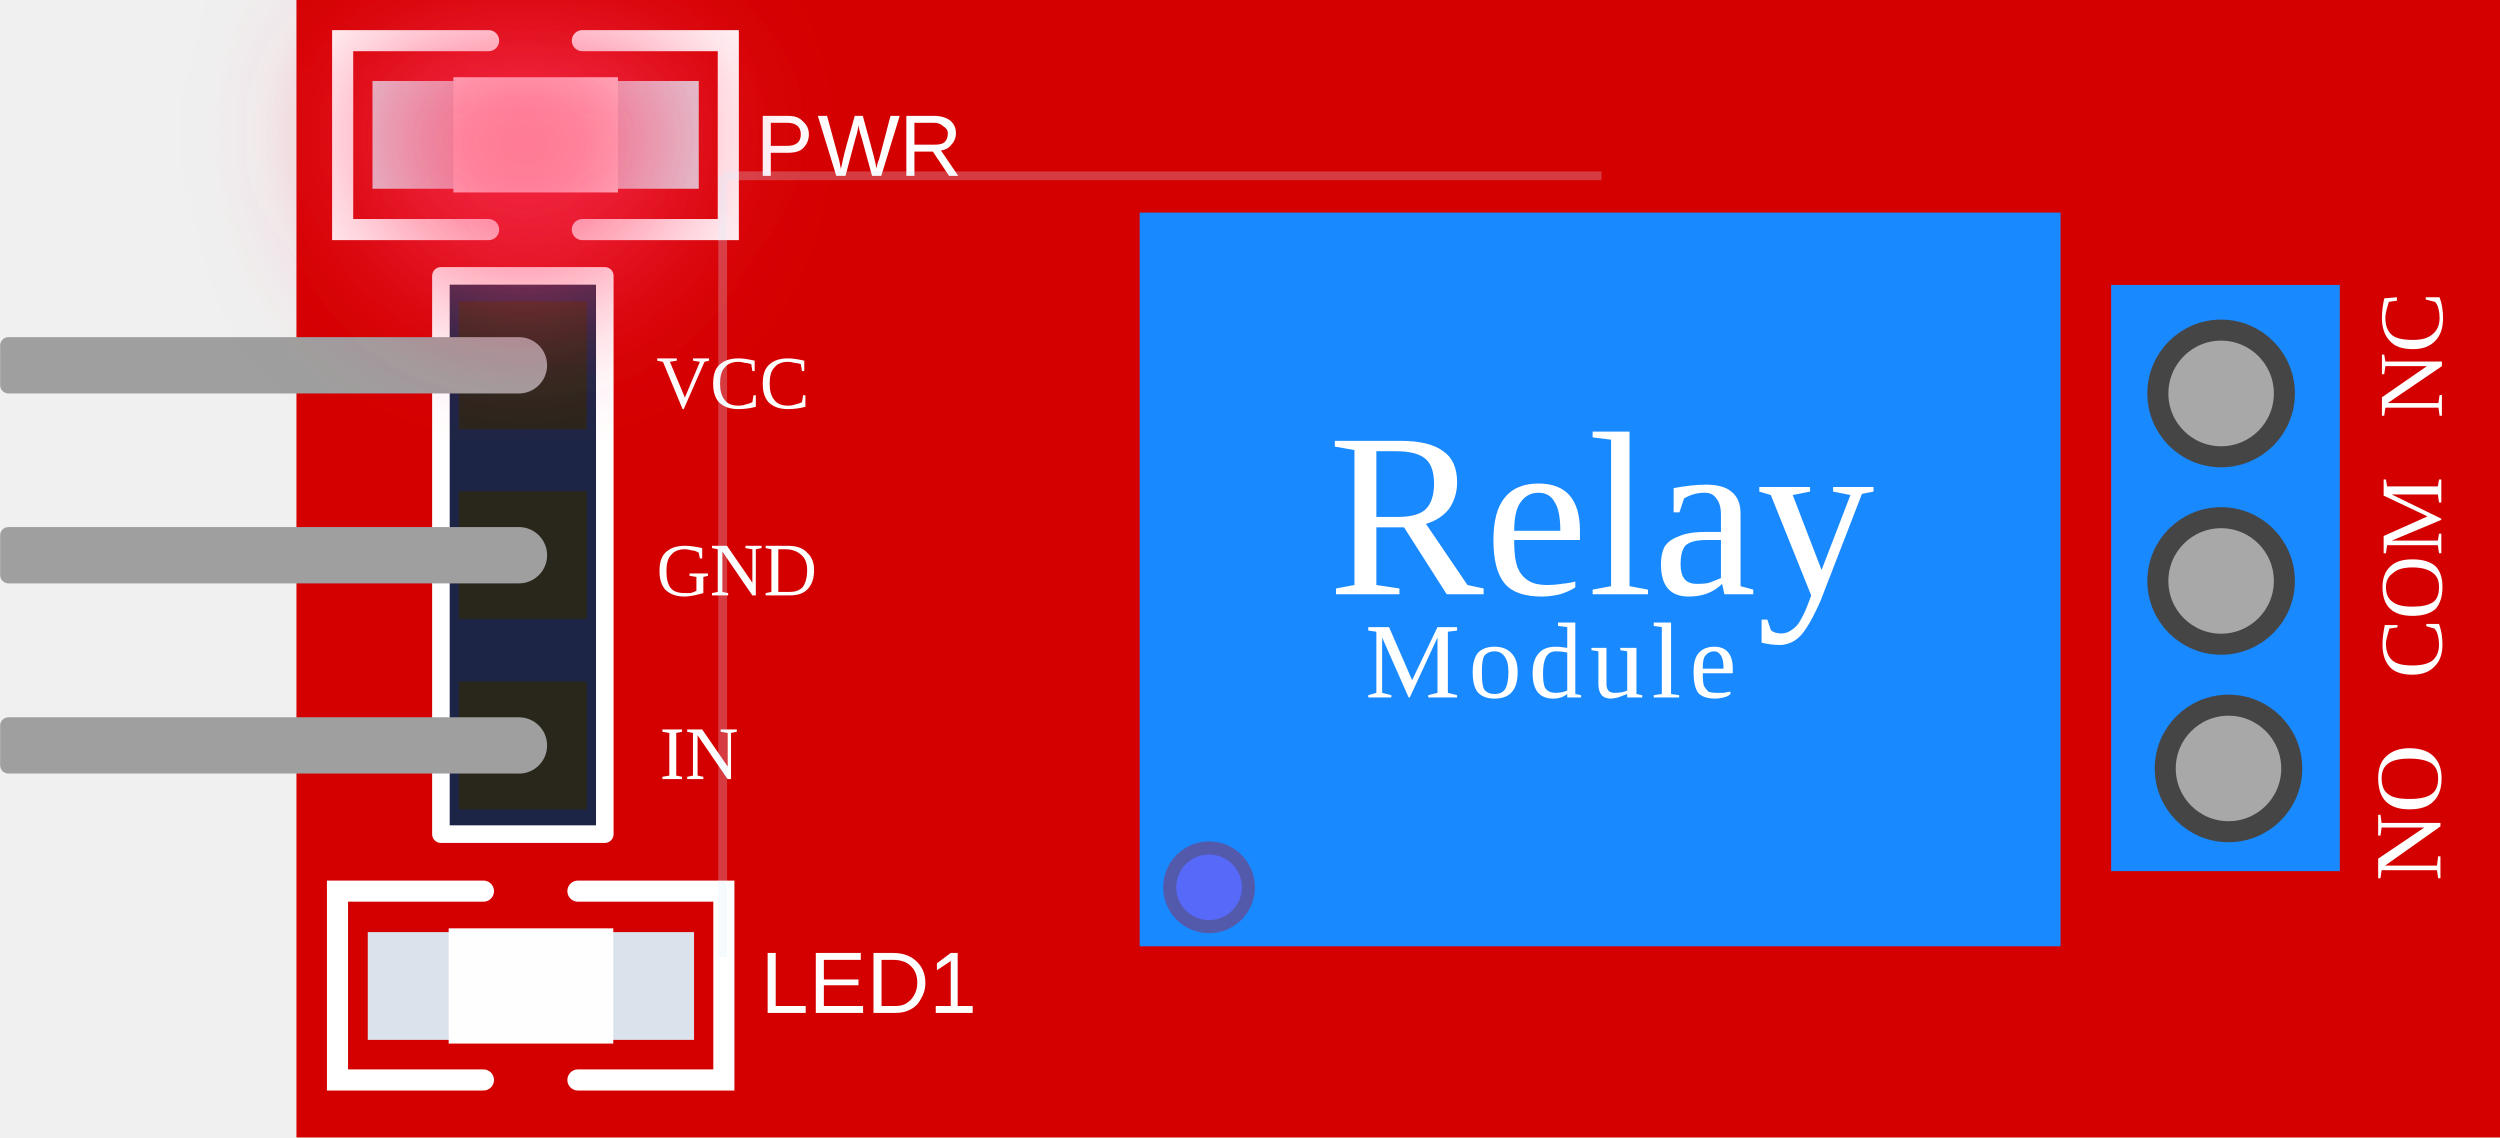
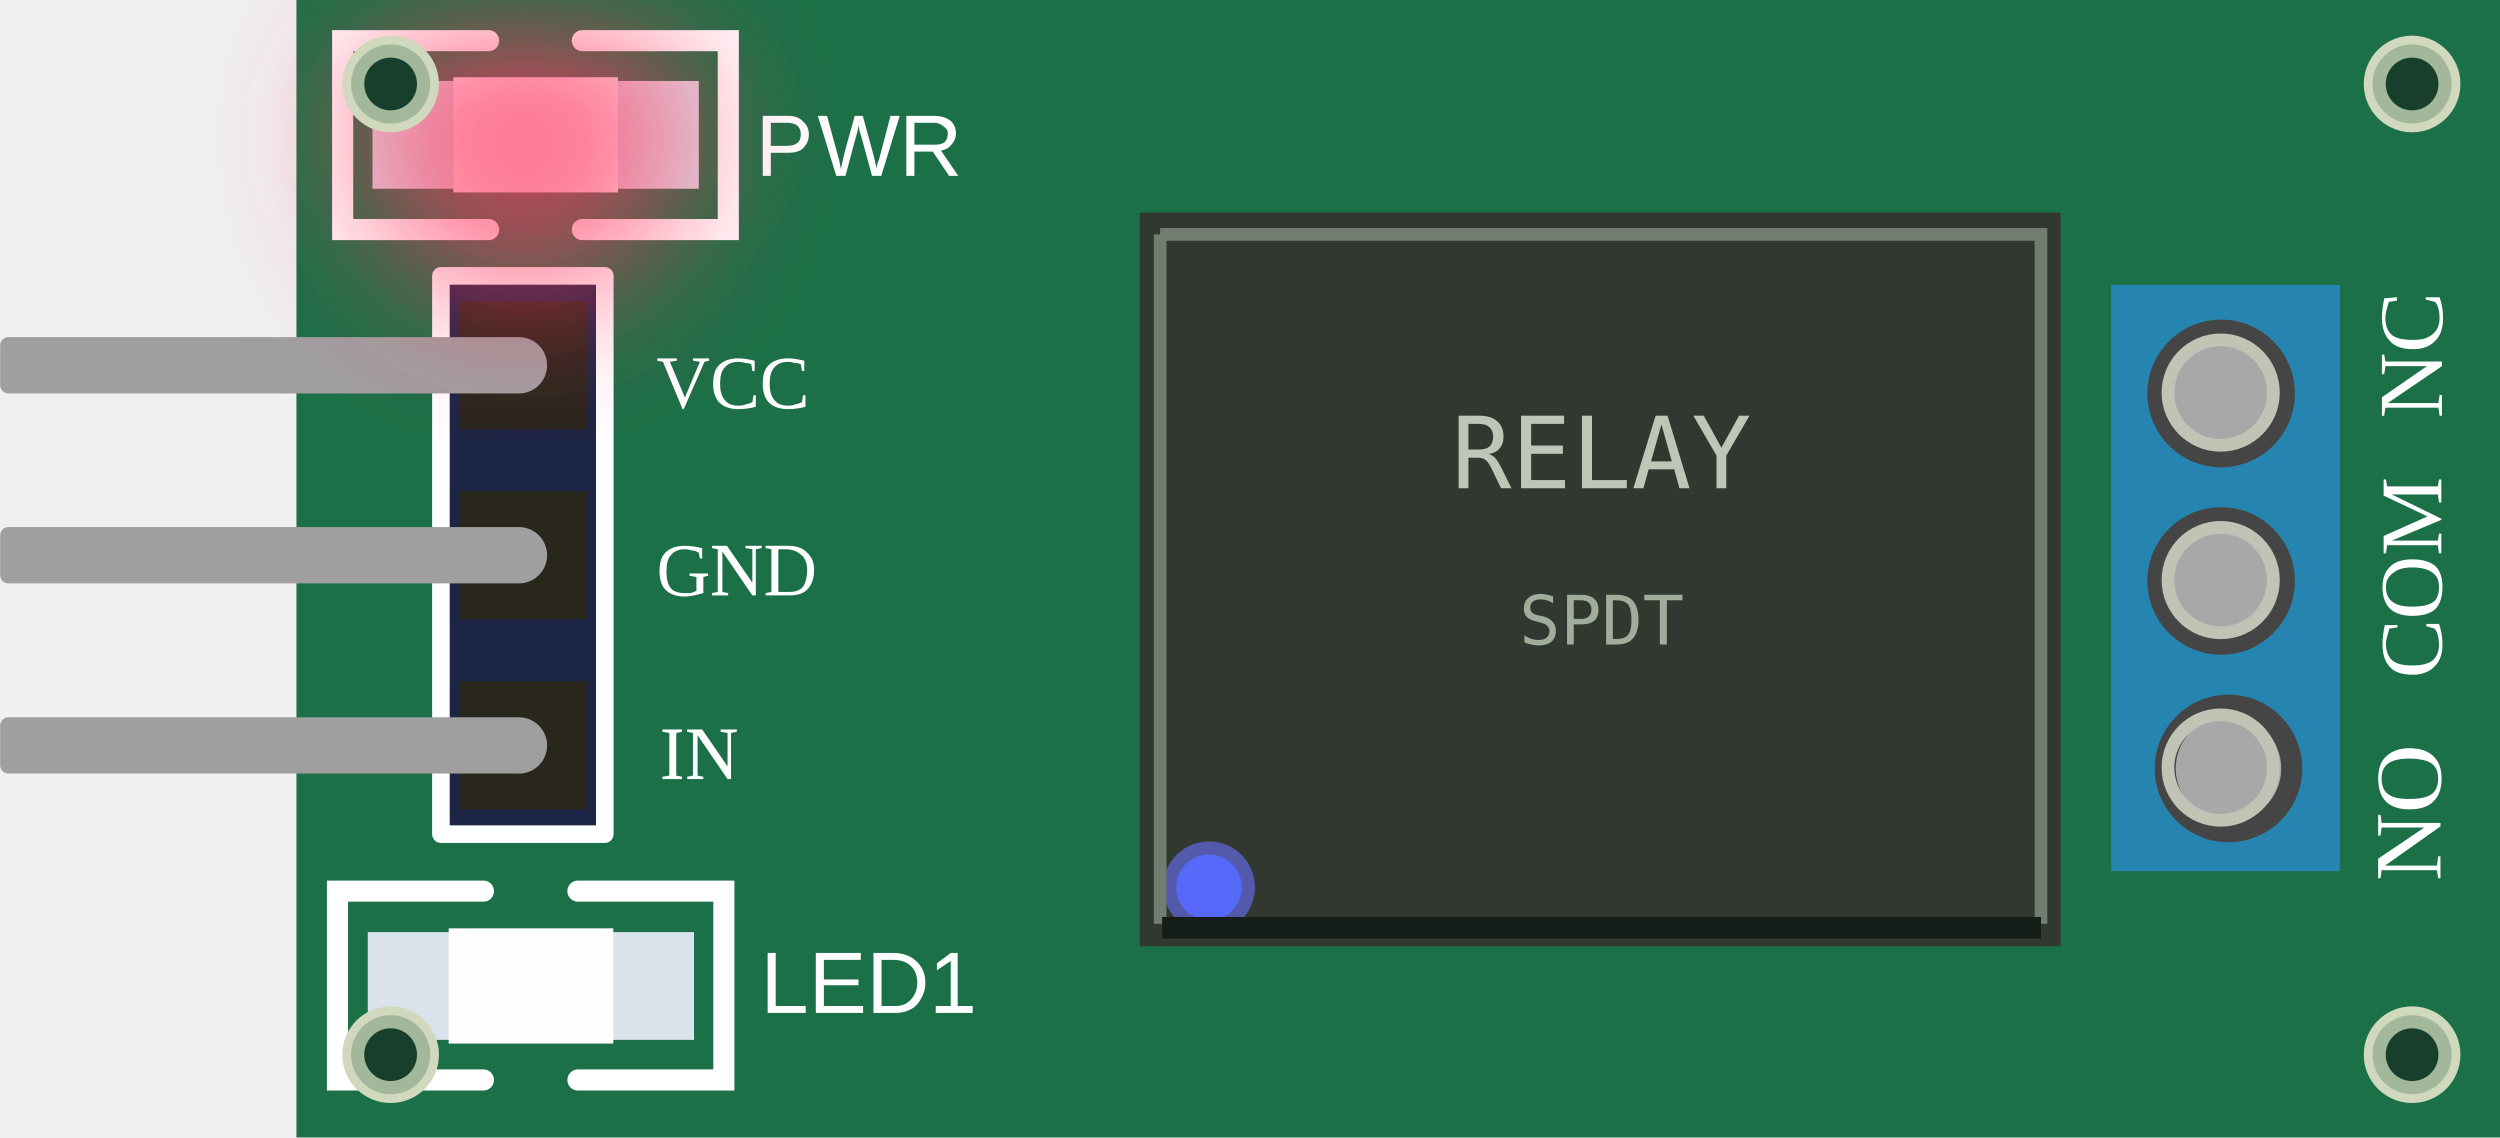
<svg xmlns="http://www.w3.org/2000/svg" width="128.001" height="58.239" viewBox="0 0 128.001 58.239" xml:space="preserve">
  <g transform="translate(0.0 0.0001890336) scale(3.77952)">
    <defs>
      <filter id="ledFilter" x="-0.8" y="-0.8" height="2.2" width="2.8">
        <feGaussianBlur stdDeviation="1" />
      </filter>
    </defs>
-     <path fill="#d40000" d="M4.016 0h29.851v15.409H4.016z" />
-     <path fill="#1989ff" d="M15.439 2.88h12.475v9.939H15.439zM28.599 3.86h3.098v7.941h-3.098z" />
+     <path fill="#1b7047" d="M4.016 0h29.851v15.409H4.016z" />
+     <path fill="#303830" d="M15.439 2.88h12.475v9.939H15.439z" />
+     <path fill="#2585b0" d="M28.599 3.86h3.098v7.941h-3.098z" />
    <g transform="translate(-94.511 -113.95)">
      <circle cx="124.6" cy="121.82" r="0.857" fill="#a8a8a8" stroke="#454545" stroke-width="0.285" />
      <circle cx="124.7" cy="124.36" r="0.857" fill="#a8a8a8" stroke="#454545" stroke-width="0.285" />
      <circle cx="110.89" cy="125.97" r="0.533" fill="#5769f9" stroke="#5359ab" stroke-width="0.177" />
      <ellipse cx="124.6" cy="119.28" rx="0.857" ry="0.858" fill="#a8a8a8" stroke="#454545" stroke-width="0.285" />
    </g>
    <g fill="#fff">
      <text transform="rotate(-90 -104.23 -9.72)" x="-125.877" y="127.571" font-size="1.273" stroke-width="0.106" xml:space="preserve">
        <tspan x="-125.877" y="127.571">NO</tspan>
      </text>
      <g font-size="1.008" stroke-width="0.084">
        <text x="103.398" y="119.476" xml:space="preserve" transform="translate(-94.511 -113.95)">
          <tspan x="103.398" y="119.476">VCC</tspan>
        </text>
        <text x="103.398" y="122.016" xml:space="preserve" transform="translate(-94.511 -113.95)">
          <tspan x="103.398" y="122.016">GND</tspan>
        </text>
        <text x="103.452" y="124.502" xml:space="preserve" transform="translate(-94.511 -113.95)">
          <tspan x="103.452" y="124.502">IN</tspan>
        </text>
      </g>
      <text transform="rotate(-90 -104.23 -9.72)" x="-123.136" y="127.583" font-size="1.195" stroke-width="0.1" xml:space="preserve">
        <tspan x="-123.136" y="127.583">COM</tspan>
      </text>
      <text transform="rotate(-90 -104.23 -9.72)" x="-119.614" y="127.589" font-size="1.228" stroke-width="0.102" xml:space="preserve">
        <tspan x="-119.614" y="127.589">NC</tspan>
      </text>
    </g>
    <g clip-rule="evenodd" stroke-linecap="round" stroke-miterlimit="1.5">
      <g fill-rule="evenodd">
        <path d="M8.193 11.3V3.737h-2.22V11.3z" fill="#1c2546" stroke="#fff" stroke-linejoin="round" stroke-width="0.238" />
        <g fill="#29261c">
          <path d="M7.95 5.816V4.082H6.216v1.734zM7.95 8.388V6.654H6.216v1.734zM7.95 10.965V9.231H6.216v1.734z" />
        </g>
        <g fill="#9f9f9f">
          <path d="M7.03 5.33a.38.38 0 0 0 0-.763H.114a.112.112 0 0 0-.112.112v.539c0 .062.05.112.112.112H7.03zM7.03 7.903a.38.38 0 0 0 0-.763H.114a.112.112 0 0 0-.112.112v.539c0 .061.05.112.112.112H7.03zM7.03 10.48a.38.38 0 0 0 0-.763H.114a.112.112 0 0 0-.112.112v.538c0 .062.05.112.112.112H7.03z" />
        </g>
      </g>
      <path d="M7.829 14.63h1.977v-2.558H7.829M6.549 14.63H4.572v-2.558h1.977" fill="none" stroke="#fff" stroke-width="0.286" />
      <g fill-rule="evenodd">
        <path fill="#dae3eb" d="M4.982 12.627h4.42v1.46h-4.42z" />
        <path fill="#fffefe" d="M6.078 12.576h2.23v1.561h-2.23z" />
        <text x="104.815" y="127.671" fill="#fffefe" font-family="ArialMT, Arial, sans-serif" font-size="1.171" stroke-width="0.265" transform="translate(-94.511 -113.95)">LED1</text>
      </g>
      <path d="M7.889 3.11h1.977V.551H7.889M6.619 3.11H4.642V.551h1.977" fill="none" stroke="#fff" stroke-width="0.286" />
      <g fill-rule="evenodd">
        <path fill="#dae3eb" d="M5.046 1.097h4.42v1.46h-4.42z" />
        <path fill="#fffefe" d="M6.142 1.046h2.23v1.561h-2.23z" />
        <text x="104.751" y="116.334" fill="#fffefe" font-family="ArialMT, Arial, sans-serif" font-size="1.171" stroke-width="0.265" transform="translate(-94.511 -113.95)">P
                <tspan x="105.59 106.752" y="116.334 116.334">WR</tspan>
        </text>
      </g>
    </g>
-     <text x="110.636" y="116.086" fill="#fff" font-size="1.458" stroke="#858585" stroke-width="0.157" xml:space="preserve" transform="translate(-94.511 -113.95)">
-       <tspan x="112.5" y="122" stroke="none" font-size="3.171">Relay </tspan>
-       <tspan x="113" y="123.4" stroke="none" letter-spacing="0.1">Module</tspan>
-     </text>
    <circle cx="7.1" cy="1.8" r="2.3" id="power-glow" fill="#FF355E" filter="url(#ledFilter)" opacity=".7" />
    <circle cx="7.1" cy="13.6" r="2.3" id="contact-glow" fill="lime" filter="url(#ledFilter)" opacity="0" />
  </g>
  <g data-art078="physical-refinement" pointer-events="none">
-     <path d="M37 9H82M37 9V49" fill="none" stroke="#d7eaff" stroke-width="0.45" opacity=".25" />
+     <g data-art080="relay">
+       <path d="M59.4 12H104.5V47.3M59.4 12V47.3" fill="none" stroke="#717d70" stroke-width="0.65" />
+       <path d="M59.5 47.5H104.5" fill="none" stroke="#151d19" stroke-width="1.1" />
+       <text x="82" y="25" text-anchor="middle" font-family="monospace" font-size="5.1" fill="#c0c6b7">RELAY</text>
+       <text x="82" y="33" text-anchor="middle" font-family="monospace" font-size="3.5" fill="#a0ad9b">SPDT</text>
+       <circle cx="113.7" cy="20.1" r="2.7" fill="none" stroke="#c0c4b5" stroke-width="0.65" />
+       <circle cx="113.7" cy="29.7" r="2.7" fill="none" stroke="#c0c4b5" stroke-width="0.65" />
+       <circle cx="113.7" cy="39.3" r="2.7" fill="none" stroke="#c0c4b5" stroke-width="0.65" />
+       <circle cx="20" cy="4.3" r="2.25" fill="#a3b79b" stroke="#d0d8bd" stroke-width="0.45" />
+       <circle cx="20" cy="4.3" r="1.35" fill="#183f2c" stroke="none" stroke-width="0.5" />
+       <circle cx="123.5" cy="4.3" r="2.25" fill="#a3b79b" stroke="#d0d8bd" stroke-width="0.45" />
+       <circle cx="123.5" cy="4.3" r="1.35" fill="#183f2c" stroke="none" stroke-width="0.5" />
+       <circle cx="20" cy="54" r="2.25" fill="#a3b79b" stroke="#d0d8bd" stroke-width="0.45" />
+       <circle cx="20" cy="54" r="1.35" fill="#183f2c" stroke="none" stroke-width="0.5" />
+       <circle cx="123.5" cy="54" r="2.25" fill="#a3b79b" stroke="#d0d8bd" stroke-width="0.45" />
+       <circle cx="123.5" cy="54" r="1.35" fill="#183f2c" stroke="none" stroke-width="0.5" />
+     </g>
  </g>
</svg>
